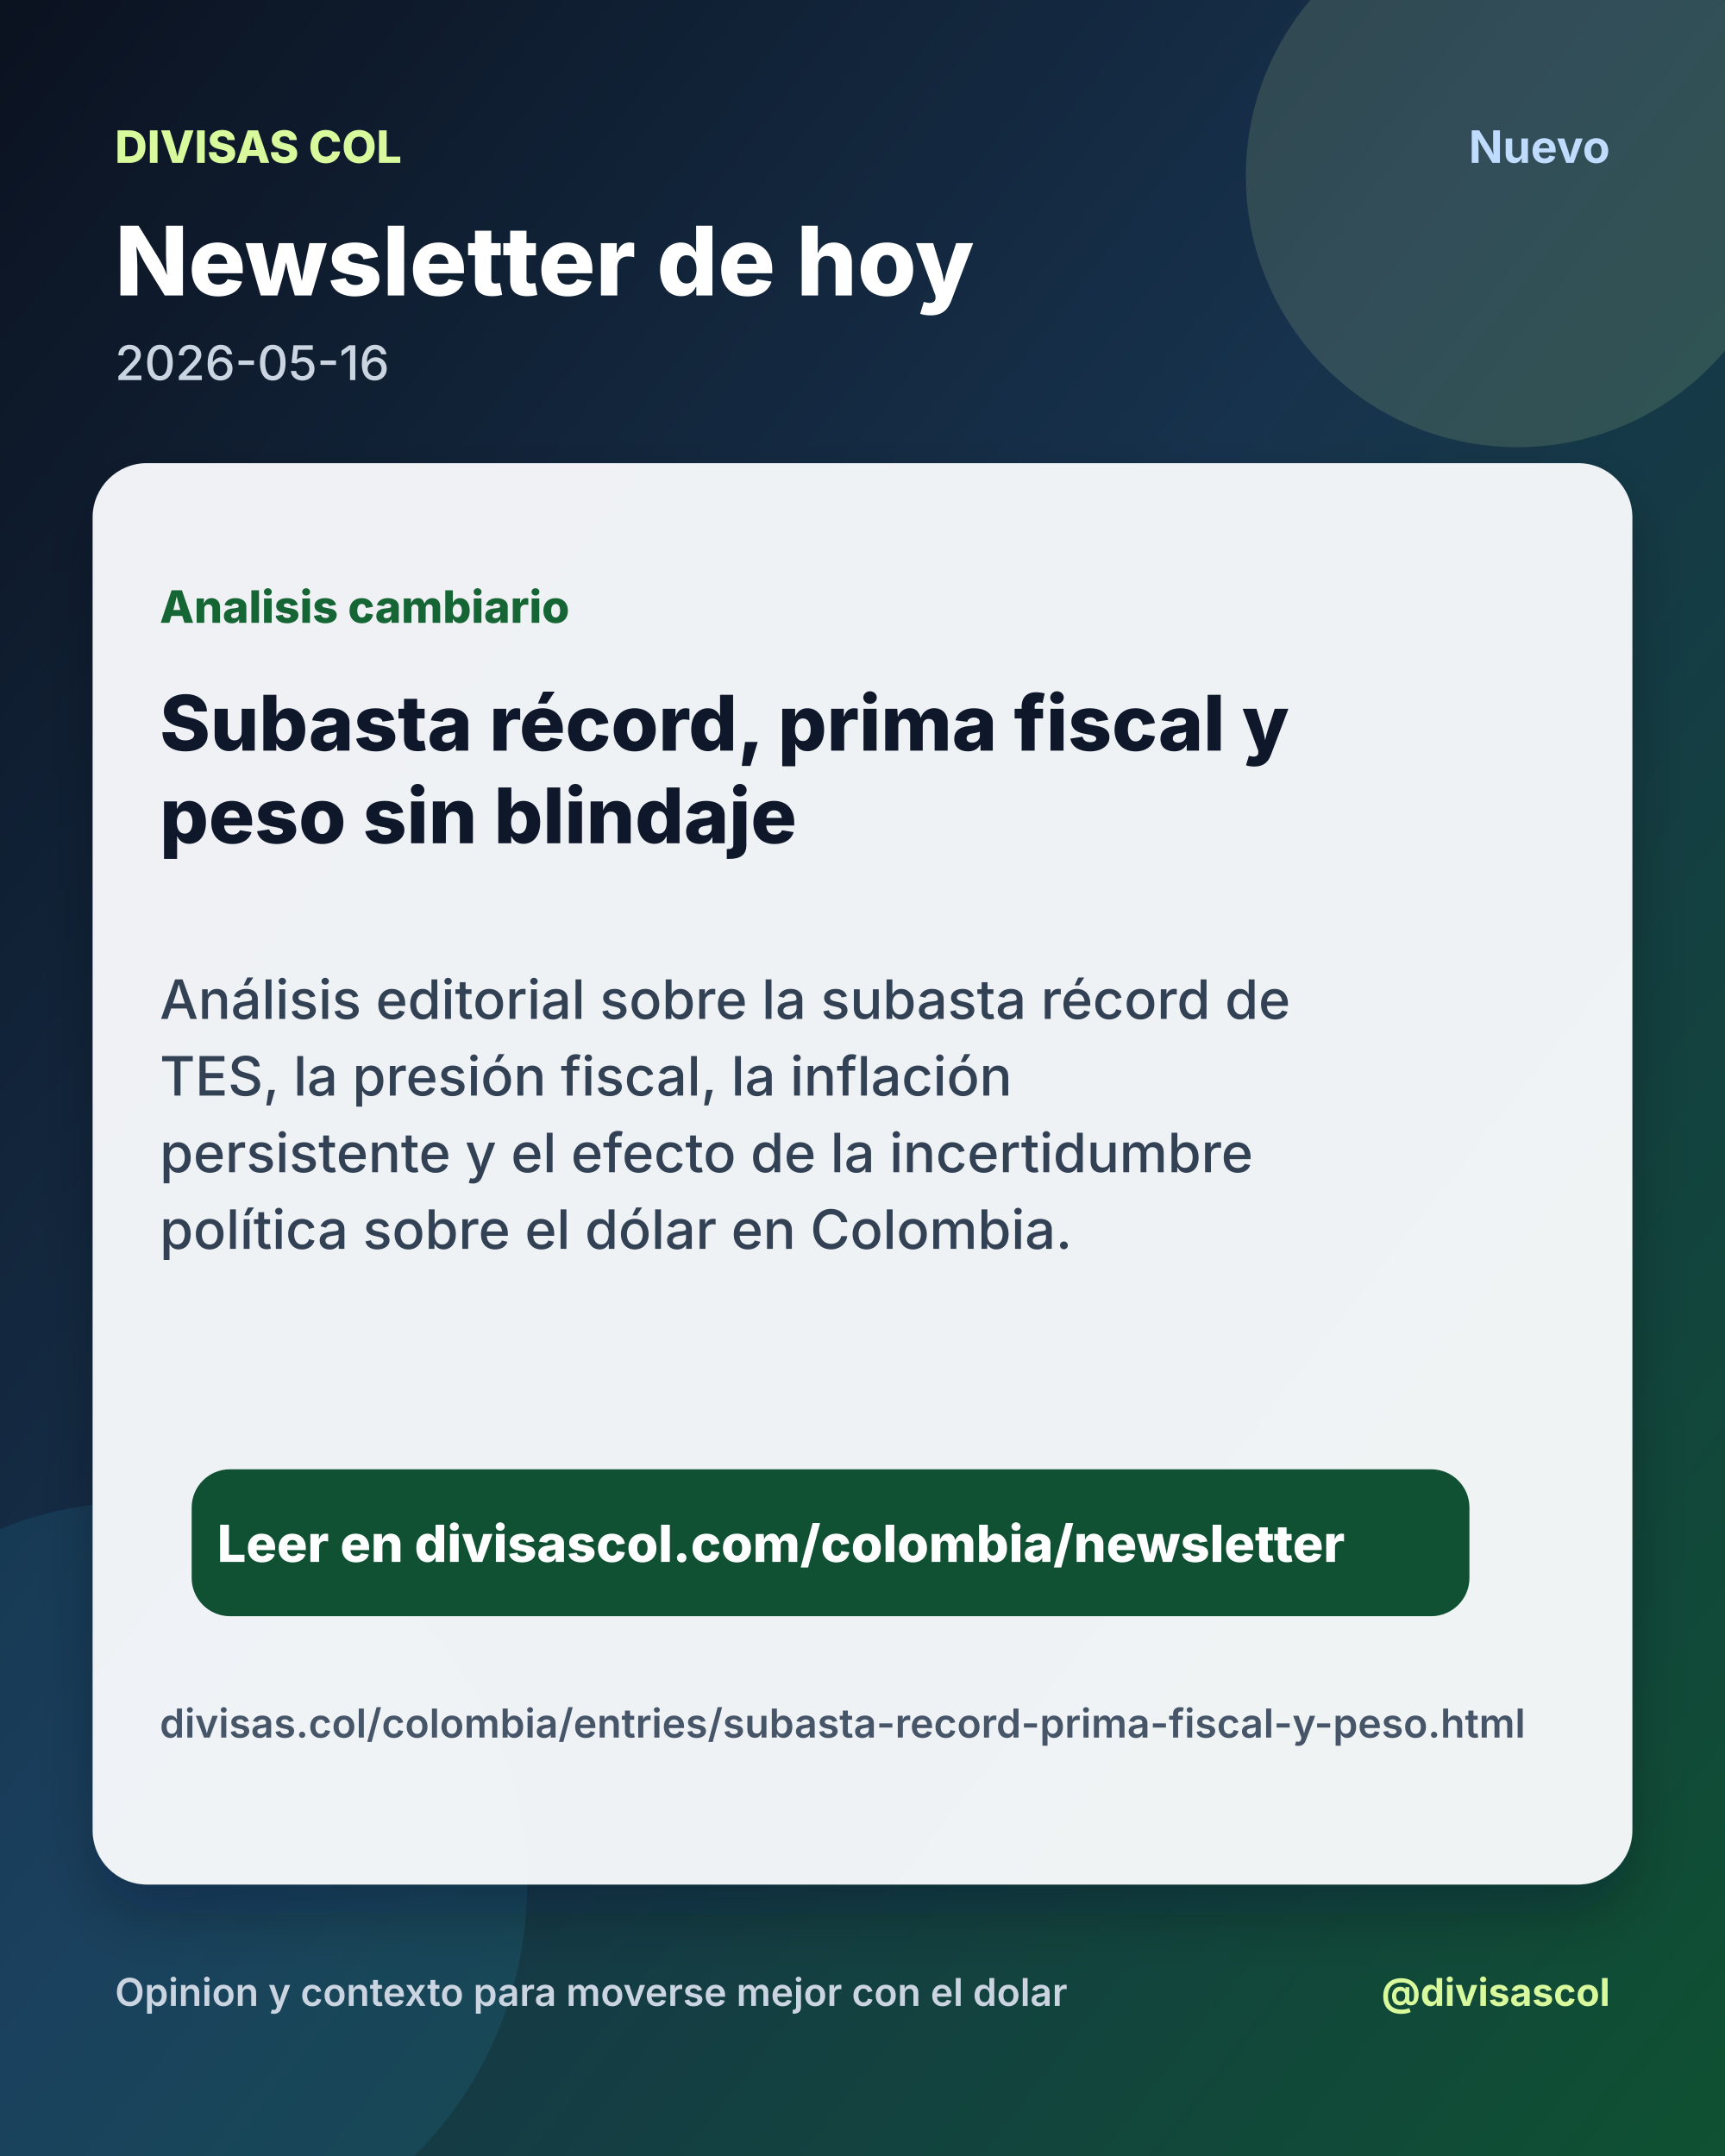
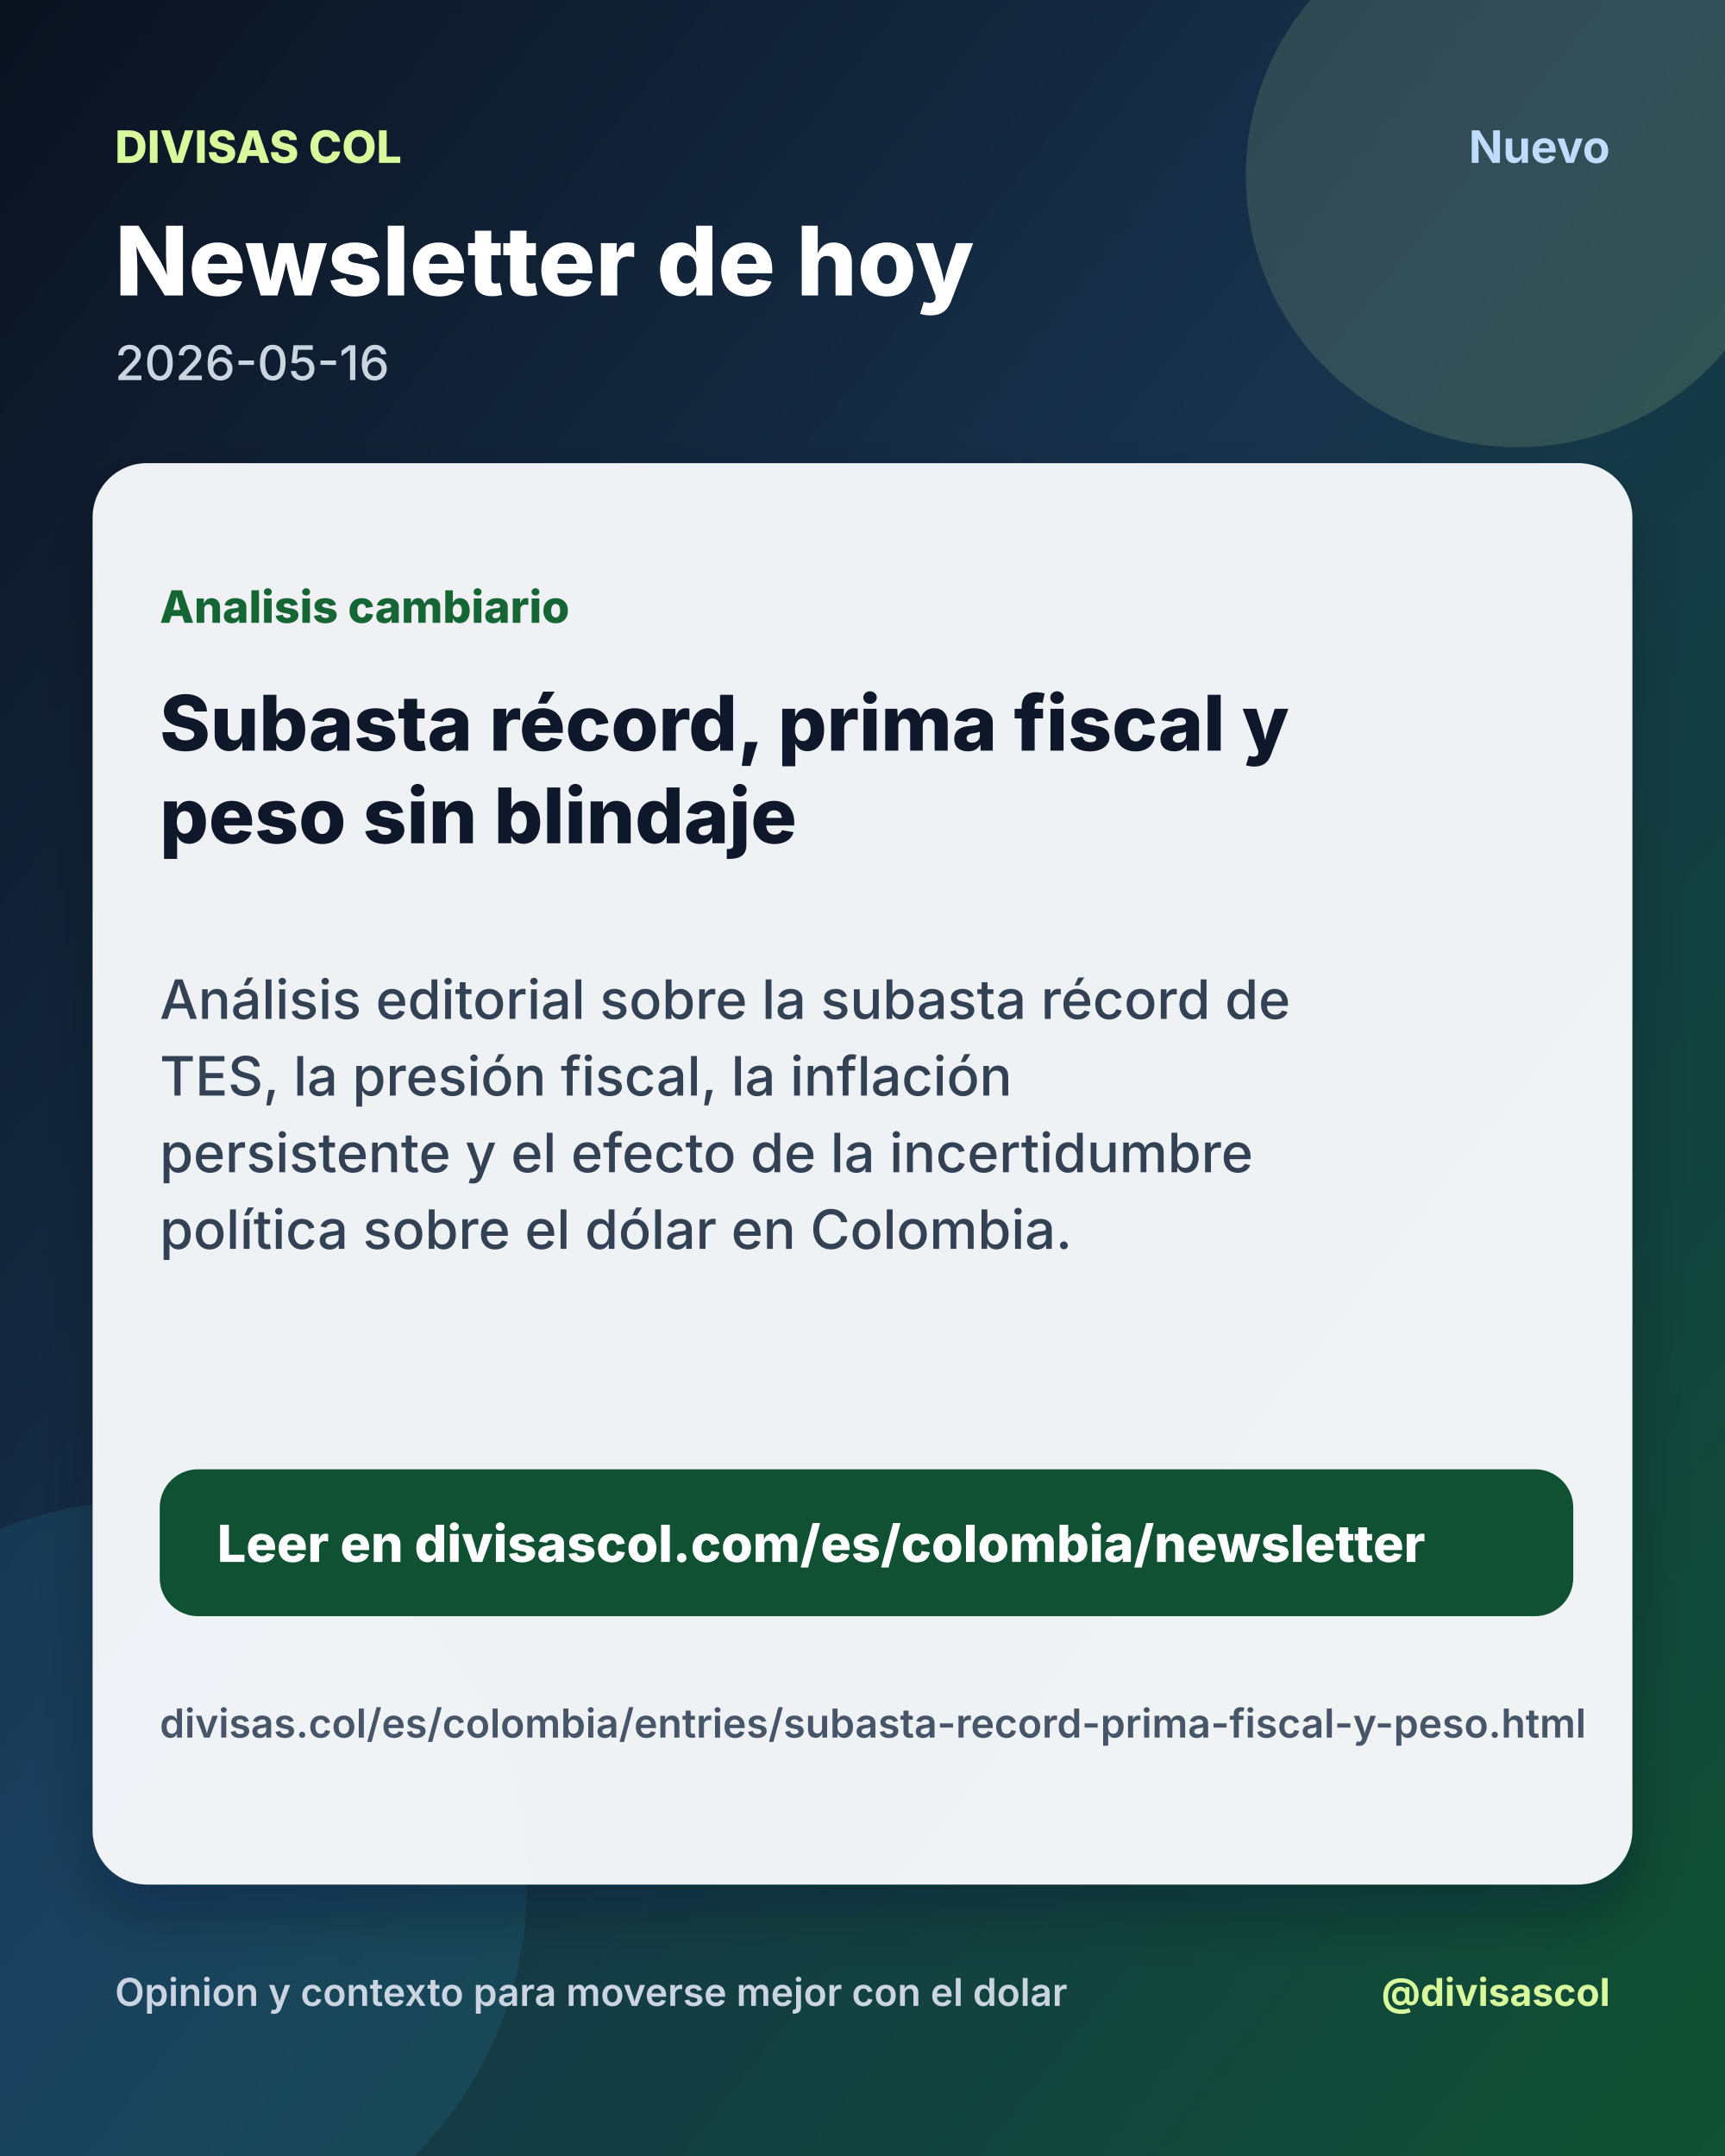
<svg xmlns="http://www.w3.org/2000/svg" width="1080" height="1350" viewBox="0 0 1080 1350">
  <defs>
    <linearGradient id="bg" x1="0" y1="0" x2="1" y2="1">
      <stop offset="0%" stop-color="#0b1220" />
      <stop offset="46%" stop-color="#17324d" />
      <stop offset="100%" stop-color="#0f5132" />
    </linearGradient>
    <filter id="shadow" x="-20%" y="-20%" width="140%" height="140%">
      <feDropShadow dx="0" dy="18" stdDeviation="18" flood-color="#020617" flood-opacity="0.28" />
    </filter>
  </defs>
  <rect width="1080" height="1350" fill="url(#bg)" />
  <circle cx="950" cy="110" r="170" fill="#d9f99d" opacity="0.14" />
  <circle cx="90" cy="1180" r="240" fill="#38bdf8" opacity="0.10" />
  <text x="72" y="102" fill="#d9f99d" font-size="28" font-family="Inter, Arial, sans-serif" font-weight="800" text-anchor="start">DIVISAS COL</text>
  <text x="1008" y="102" fill="#bfdbfe" font-size="28" font-family="Inter, Arial, sans-serif" font-weight="700" text-anchor="end">Nuevo</text>
  <text x="72" y="185" fill="#ffffff" font-size="60" font-family="Inter, Arial, sans-serif" font-weight="800" text-anchor="start">Newsletter de hoy</text>
  <text x="72" y="238" fill="#cbd5e1" font-size="30" font-family="Inter, Arial, sans-serif" font-weight="500" text-anchor="start">2026-05-16</text>
  <rect x="58" y="290" width="964" height="890" rx="34" fill="#f8fafc" opacity="0.96" filter="url(#shadow)" />
  <text x="100" y="390" fill="#166534" font-size="28" font-family="Inter, Arial, sans-serif" font-weight="800" text-anchor="start">Analisis cambiario</text>
  <text x="100" y="470" fill="#0f172a" font-size="48" font-family="Inter, Arial, sans-serif" font-weight="800" text-anchor="start">Subasta récord, prima fiscal y</text>
  <text x="100" y="528" fill="#0f172a" font-size="48" font-family="Inter, Arial, sans-serif" font-weight="800" text-anchor="start">peso sin blindaje</text>
  <text x="100" y="638" fill="#334155" font-size="34" font-family="Inter, Arial, sans-serif" font-weight="500" text-anchor="start">Análisis editorial sobre la subasta récord de</text>
  <text x="100" y="686" fill="#334155" font-size="34" font-family="Inter, Arial, sans-serif" font-weight="500" text-anchor="start">TES, la presión fiscal, la inflación</text>
  <text x="100" y="734" fill="#334155" font-size="34" font-family="Inter, Arial, sans-serif" font-weight="500" text-anchor="start">persistente y el efecto de la incertidumbre</text>
  <text x="100" y="782" fill="#334155" font-size="34" font-family="Inter, Arial, sans-serif" font-weight="500" text-anchor="start">política sobre el dólar en Colombia.</text>
-   <rect x="120" y="920" width="800" height="92" rx="24" fill="#0f5132" />
-   <text x="136" y="978" fill="#ffffff" font-size="32" font-family="Inter, Arial, sans-serif" font-weight="800" text-anchor="start">Leer en divisascol.com/colombia/newsletter</text>
-   <text x="100" y="1088" fill="#475569" font-size="25" font-family="Inter, Arial, sans-serif" font-weight="600" text-anchor="start">divisas.col/colombia/entries/subasta-record-prima-fiscal-y-peso.html</text>
+   <rect x="100" y="920" width="885" height="92" rx="24" fill="#0f5132" />
+   <text x="136" y="978" fill="#ffffff" font-size="32" font-family="Inter, Arial, sans-serif" font-weight="800" text-anchor="start">Leer en divisascol.com/es/colombia/newsletter</text>
+   <text x="100" y="1088" fill="#475569" font-size="25" font-family="Inter, Arial, sans-serif" font-weight="600" text-anchor="start">divisas.col/es/colombia/entries/subasta-record-prima-fiscal-y-peso.html</text>
  <text x="72" y="1256" fill="#cbd5e1" font-size="24" font-family="Inter, Arial, sans-serif" font-weight="600" text-anchor="start">Opinion y contexto para moverse mejor con el dolar</text>
  <text x="1008" y="1256" fill="#d9f99d" font-size="24" font-family="Inter, Arial, sans-serif" font-weight="700" text-anchor="end">@divisascol</text>
</svg>
